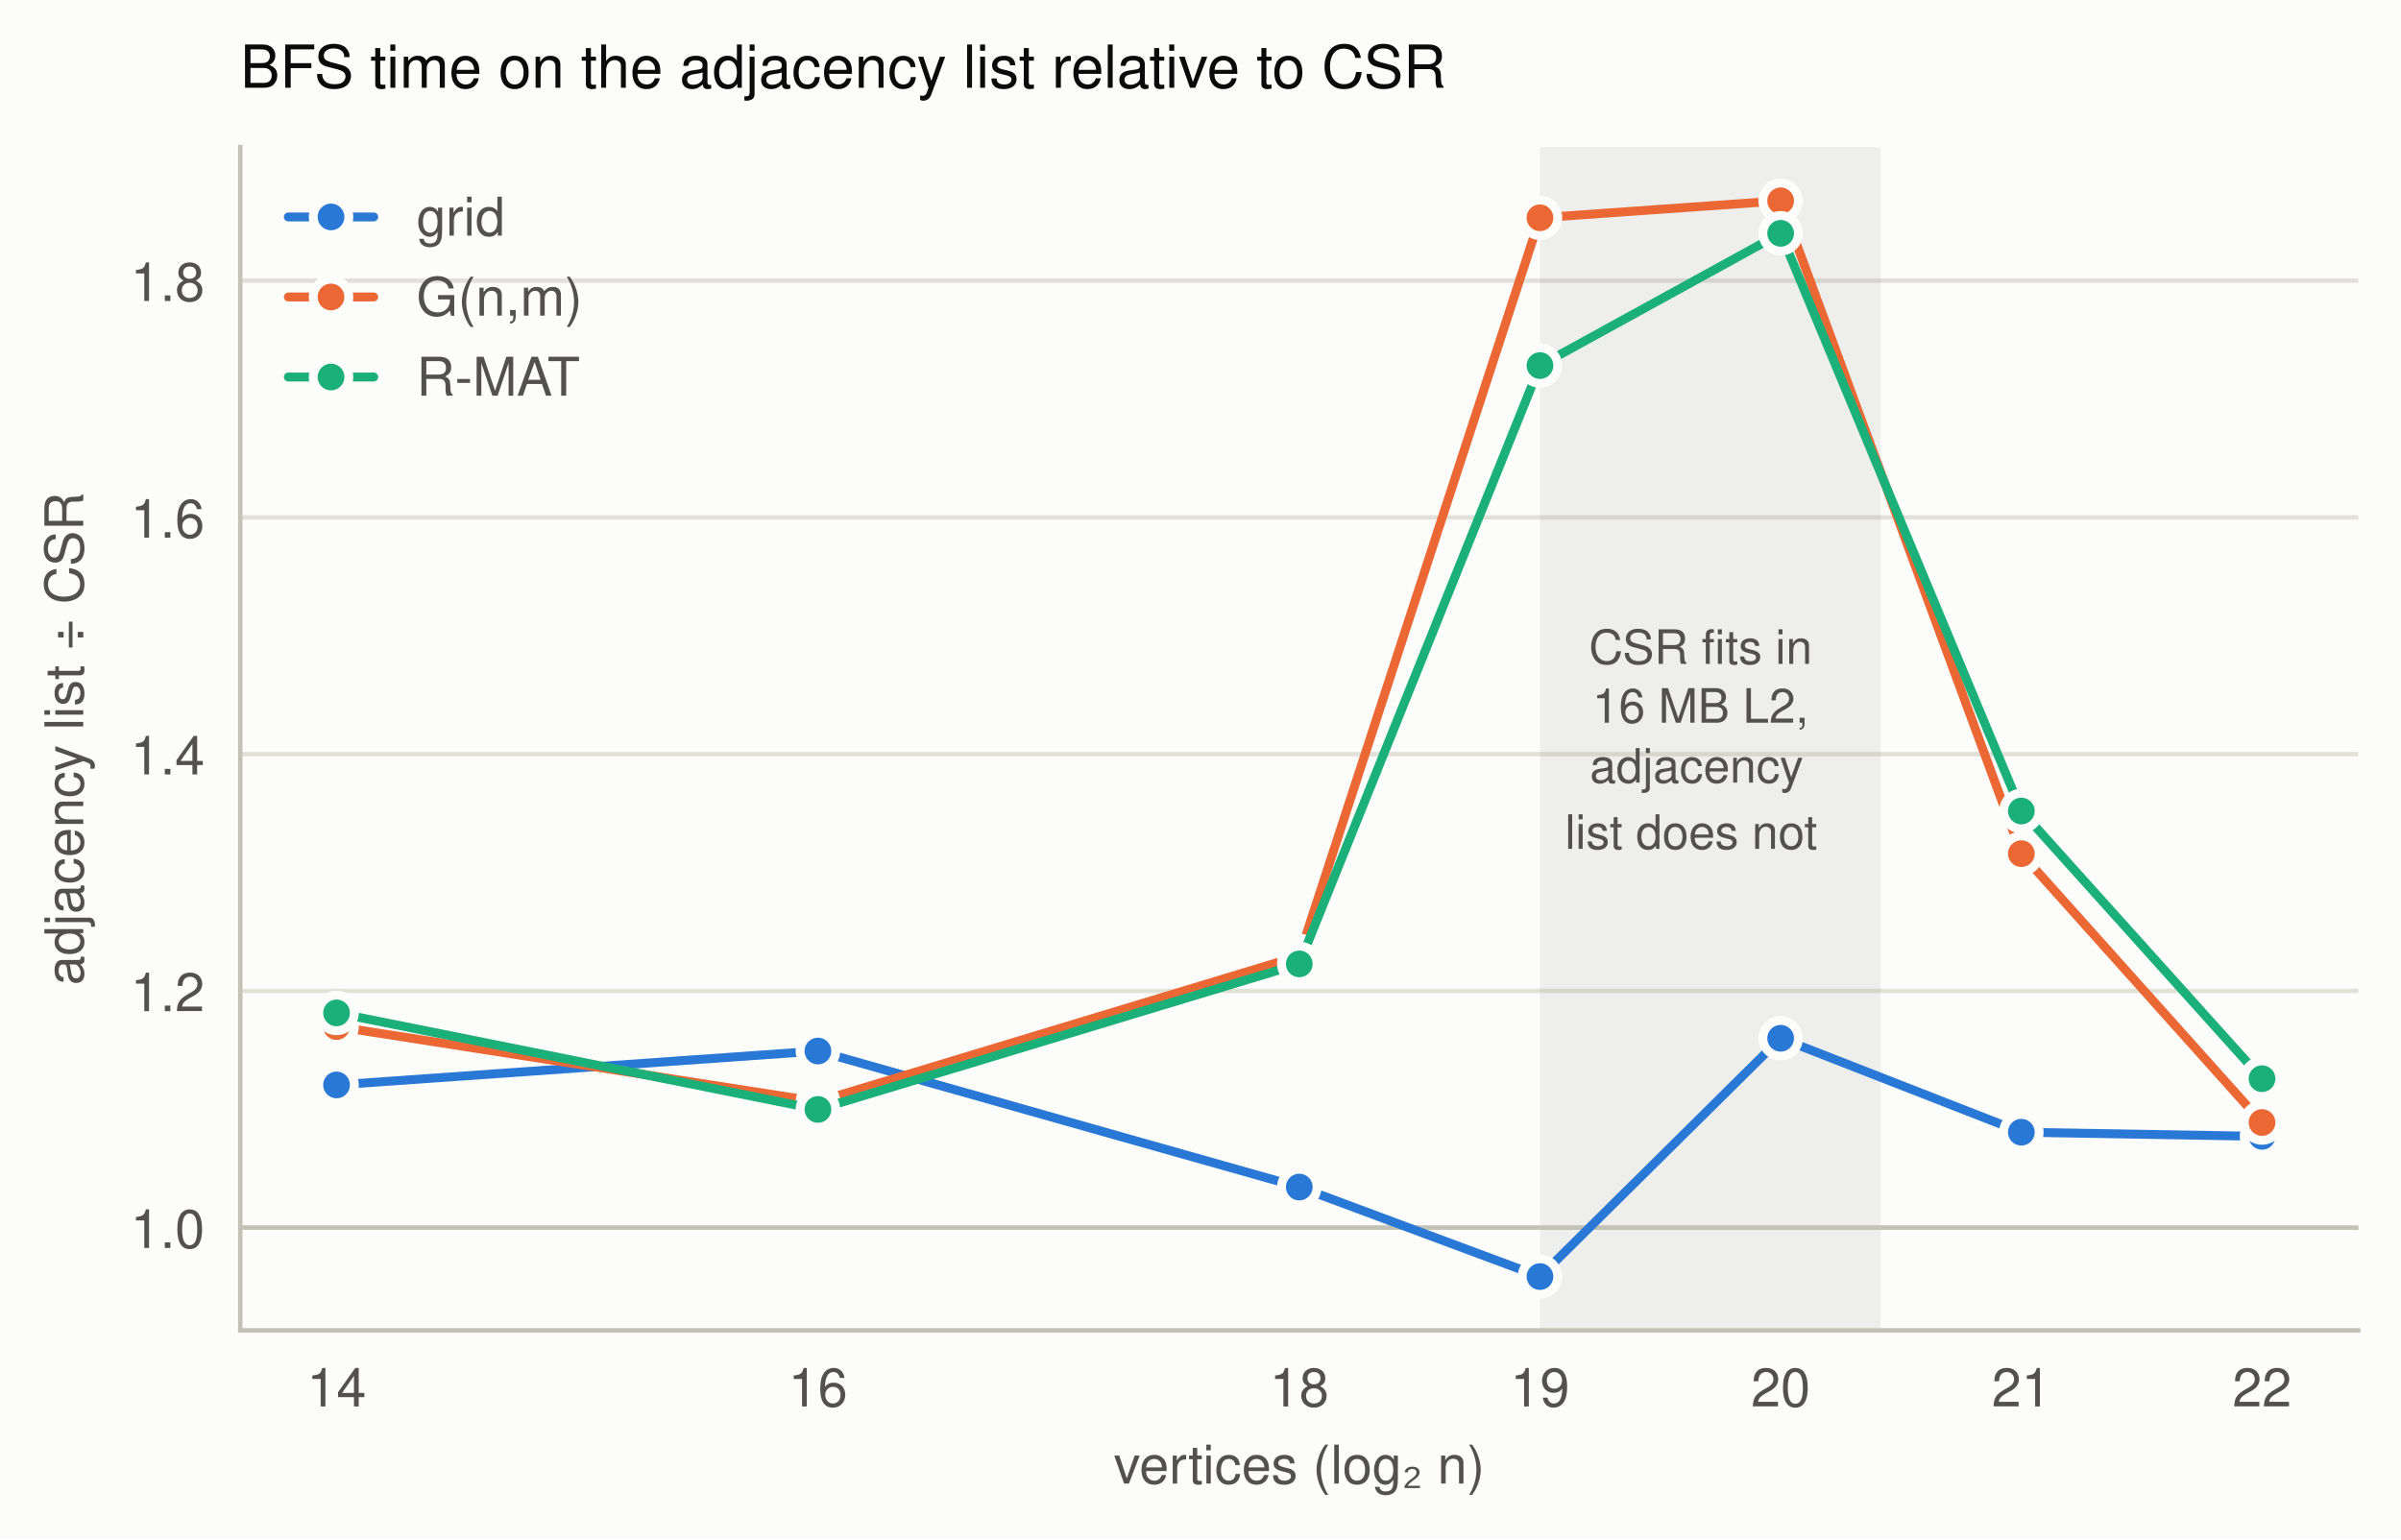
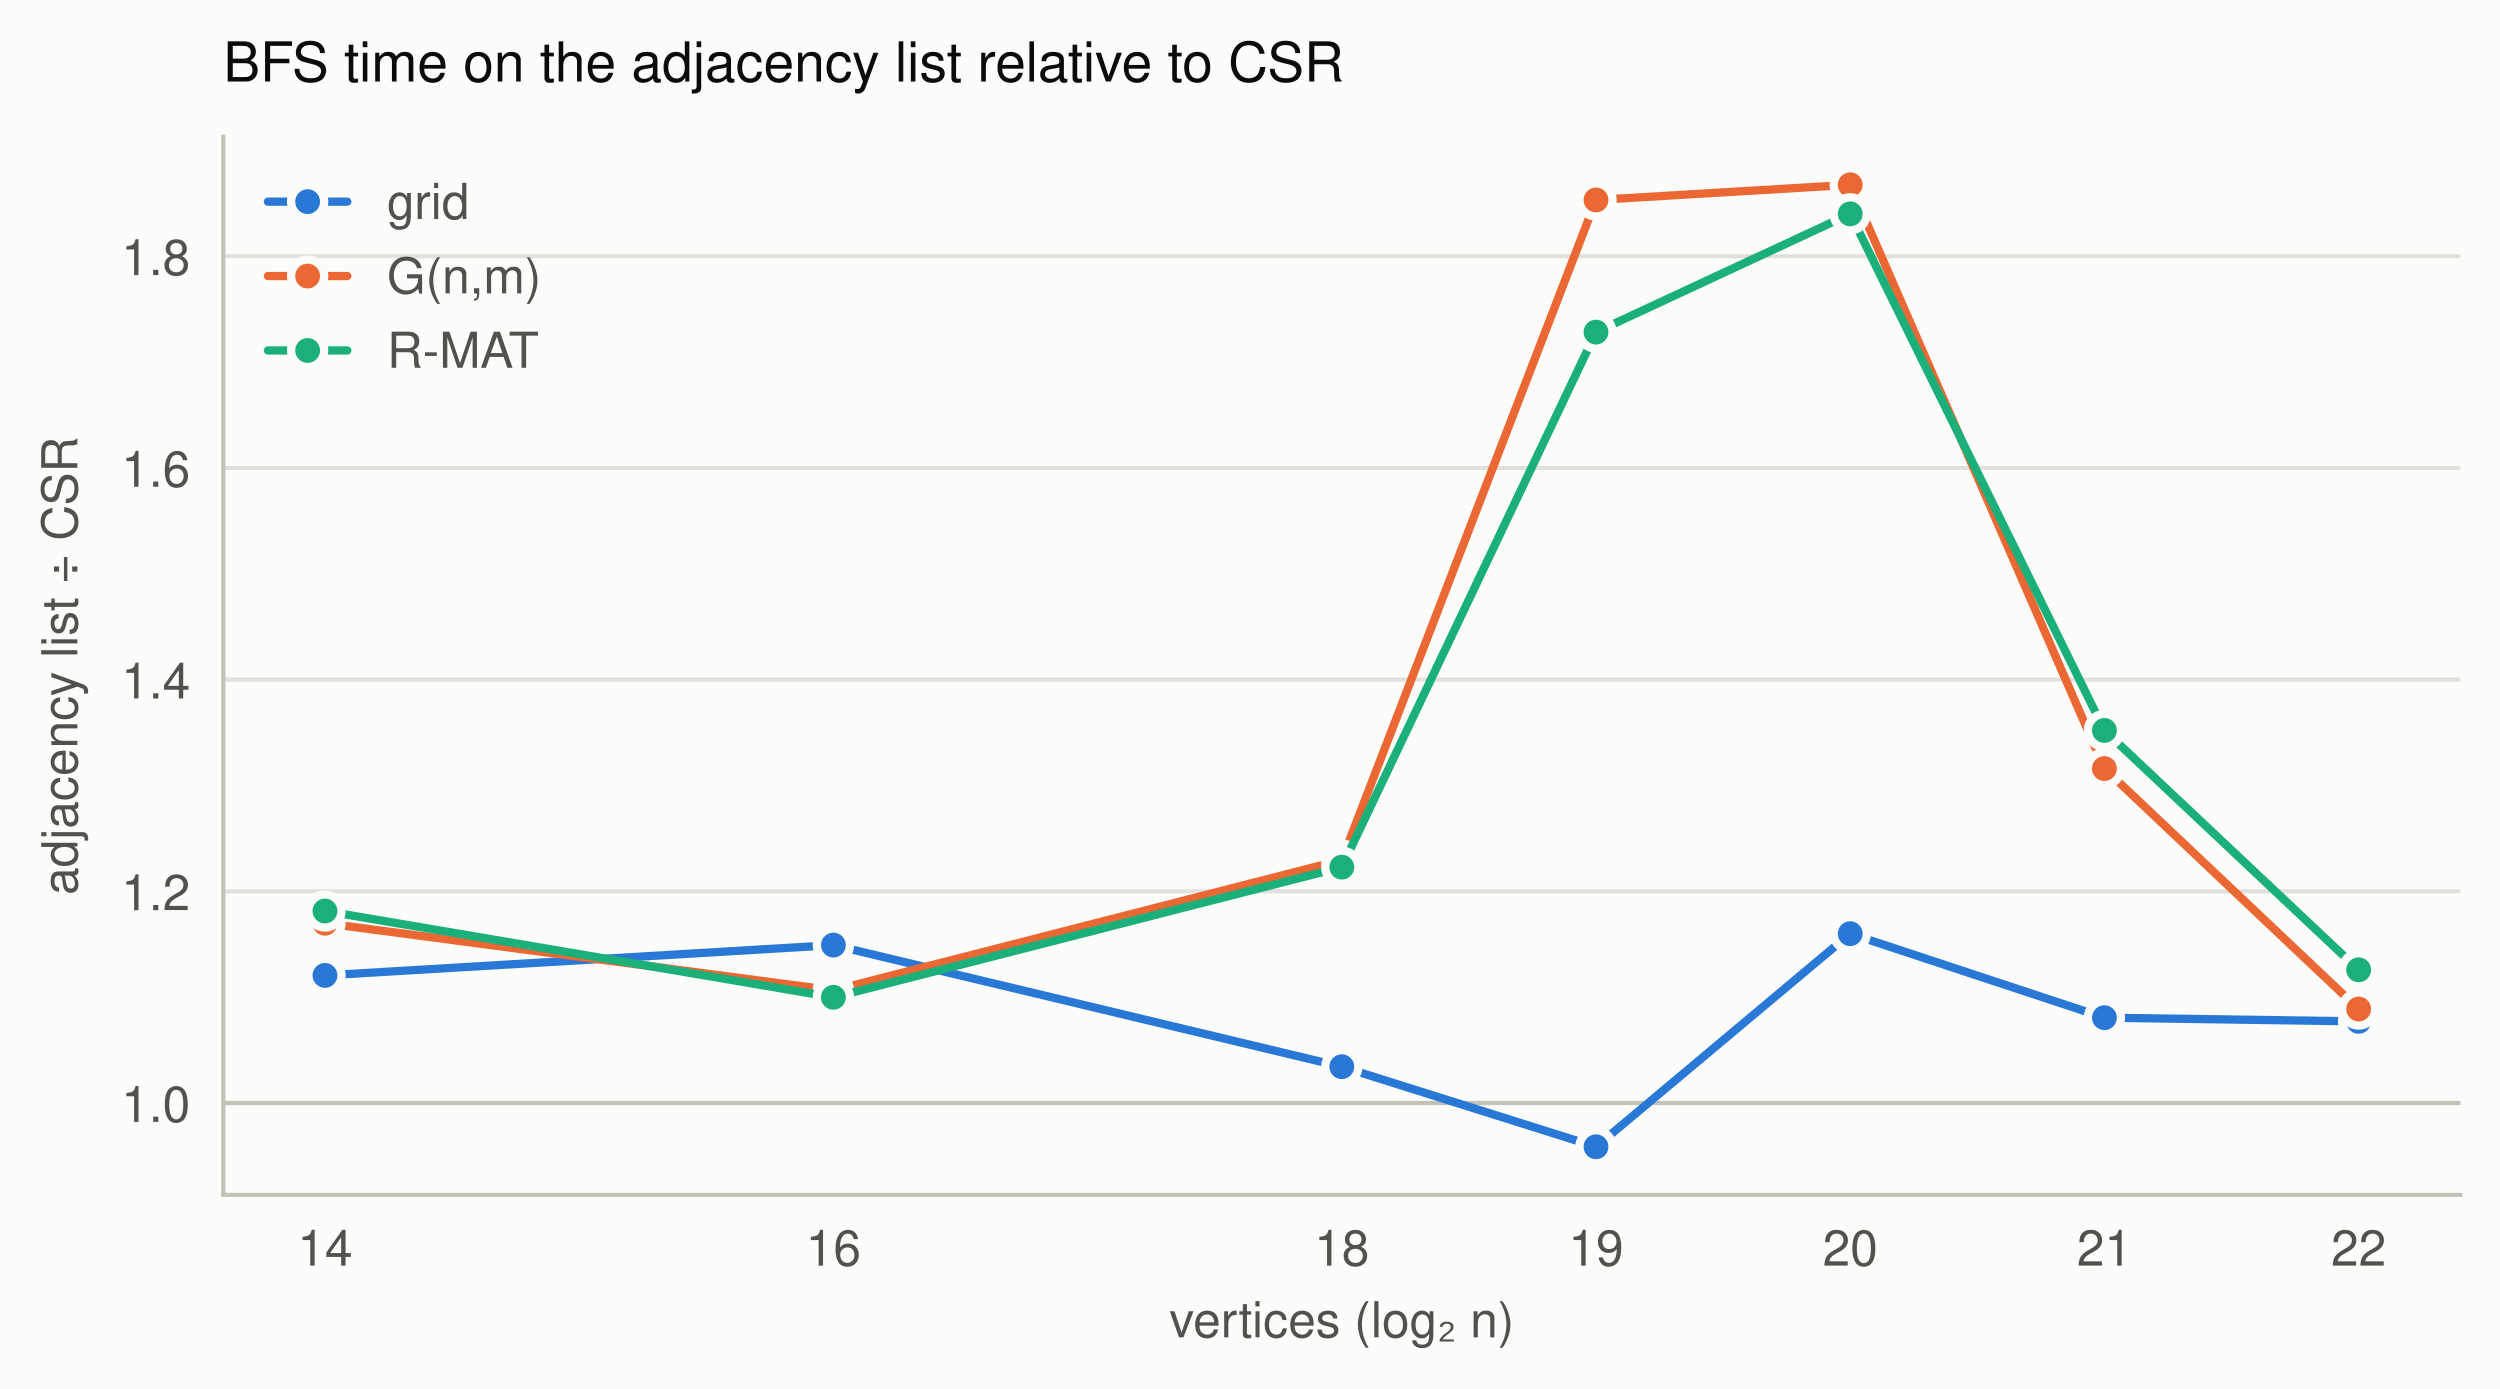
- <svg xmlns="http://www.w3.org/2000/svg" xmlns:xlink="http://www.w3.org/1999/xlink" width="404.834pt" height="259.583pt" viewBox="0 0 404.834 259.583" version="1.1">
+ <svg xmlns="http://www.w3.org/2000/svg" xmlns:xlink="http://www.w3.org/1999/xlink" width="453.6pt" height="252pt" viewBox="0 0 453.6 252" version="1.1">
  <defs>
    <style type="text/css">*{stroke-linejoin: round; stroke-linecap: butt}</style>
  </defs>
  <g id="figure_1">
    <g id="patch_1">
-       <path d="M 0 259.583  L 404.834 259.583  L 404.834 0  L 0 0  z " style="fill: #fcfcfb" />
+       <path d="M 0 252  L 453.6 252  L 453.6 0  L 0 0  z " style="fill: #fcfcfb" />
    </g>
    <g id="axes_1">
      <g id="patch_2">
-         <path d="M 40.514 224.382  L 397.634 224.382  L 397.634 24.798  L 40.514 24.798  z " style="fill: #fcfcfb" />
+         <path d="M 40.514 216.799  L 446.4 216.799  L 446.4 24.798  L 40.514 24.798  z " style="fill: #fcfcfb" />
      </g>
      <g id="matplotlib.axis_1">
        <g id="xtick_1">
          <g id="line2d_1" />
          <g id="text_1">
-             <text style="font-size: 9px; font-family:system-ui, -apple-system, 'Segoe UI', Helvetica, Arial, sans-serif; text-anchor: middle; fill: #52514e" x="56.746" y="237.22" transform="rotate(-0 56.74624 237.2203)">14</text>
+             <text style="font-size: 9px; font-family:system-ui, -apple-system, 'Segoe UI', Helvetica, Arial, sans-serif; text-anchor: middle; fill: #52514e" x="58.963" y="229.637" transform="rotate(-0 58.9629 229.6372)">14</text>
          </g>
        </g>
        <g id="xtick_2">
          <g id="line2d_2" />
          <g id="text_2">
-             <text style="font-size: 9px; font-family:system-ui, -apple-system, 'Segoe UI', Helvetica, Arial, sans-serif; text-anchor: middle; fill: #52514e" x="137.91" y="237.22" transform="rotate(-0 137.9099 237.2203)">16</text>
+             <text style="font-size: 9px; font-family:system-ui, -apple-system, 'Segoe UI', Helvetica, Arial, sans-serif; text-anchor: middle; fill: #52514e" x="151.21" y="229.637" transform="rotate(-0 151.2098 229.6372)">16</text>
          </g>
        </g>
        <g id="xtick_3">
          <g id="line2d_3" />
          <g id="text_3">
-             <text style="font-size: 9px; font-family:system-ui, -apple-system, 'Segoe UI', Helvetica, Arial, sans-serif; text-anchor: middle; fill: #52514e" x="219.074" y="237.22" transform="rotate(-0 219.0735 237.2203)">18</text>
+             <text style="font-size: 9px; font-family:system-ui, -apple-system, 'Segoe UI', Helvetica, Arial, sans-serif; text-anchor: middle; fill: #52514e" x="243.457" y="229.637" transform="rotate(-0 243.4568 229.6372)">18</text>
          </g>
        </g>
        <g id="xtick_4">
          <g id="line2d_4" />
          <g id="text_4">
-             <text style="font-size: 9px; font-family:system-ui, -apple-system, 'Segoe UI', Helvetica, Arial, sans-serif; text-anchor: middle; fill: #52514e" x="259.655" y="237.22" transform="rotate(-0 259.6553 237.2203)">19</text>
+             <text style="font-size: 9px; font-family:system-ui, -apple-system, 'Segoe UI', Helvetica, Arial, sans-serif; text-anchor: middle; fill: #52514e" x="289.58" y="229.637" transform="rotate(-0 289.5802 229.6372)">19</text>
          </g>
        </g>
        <g id="xtick_5">
          <g id="line2d_5" />
          <g id="text_5">
-             <text style="font-size: 9px; font-family:system-ui, -apple-system, 'Segoe UI', Helvetica, Arial, sans-serif; text-anchor: middle; fill: #52514e" x="300.237" y="237.22" transform="rotate(-0 300.2372 237.2203)">20</text>
+             <text style="font-size: 9px; font-family:system-ui, -apple-system, 'Segoe UI', Helvetica, Arial, sans-serif; text-anchor: middle; fill: #52514e" x="335.704" y="229.637" transform="rotate(-0 335.7037 229.6372)">20</text>
          </g>
        </g>
        <g id="xtick_6">
          <g id="line2d_6" />
          <g id="text_6">
-             <text style="font-size: 9px; font-family:system-ui, -apple-system, 'Segoe UI', Helvetica, Arial, sans-serif; text-anchor: middle; fill: #52514e" x="340.819" y="237.22" transform="rotate(-0 340.819 237.2203)">21</text>
+             <text style="font-size: 9px; font-family:system-ui, -apple-system, 'Segoe UI', Helvetica, Arial, sans-serif; text-anchor: middle; fill: #52514e" x="381.827" y="229.637" transform="rotate(-0 381.8272 229.6372)">21</text>
          </g>
        </g>
        <g id="xtick_7">
          <g id="line2d_7" />
          <g id="text_7">
-             <text style="font-size: 9px; font-family:system-ui, -apple-system, 'Segoe UI', Helvetica, Arial, sans-serif; text-anchor: middle; fill: #52514e" x="381.401" y="237.22" transform="rotate(-0 381.4008 237.2203)">22</text>
+             <text style="font-size: 9px; font-family:system-ui, -apple-system, 'Segoe UI', Helvetica, Arial, sans-serif; text-anchor: middle; fill: #52514e" x="427.951" y="229.637" transform="rotate(-0 427.9506 229.6372)">22</text>
          </g>
        </g>
        <g id="text_8">
-           <text style="font-size: 9px; font-family:system-ui, -apple-system, 'Segoe UI', Helvetica, Arial, sans-serif; text-anchor: middle; fill: #52514e" x="219.074" y="250.221" transform="rotate(-0 219.0735 250.221)">vertices (log₂ n)</text>
+           <text style="font-size: 9px; font-family:system-ui, -apple-system, 'Segoe UI', Helvetica, Arial, sans-serif; text-anchor: middle; fill: #52514e" x="243.457" y="242.638" transform="rotate(-0 243.4568 242.6379)">vertices (log₂ n)</text>
        </g>
      </g>
      <g id="matplotlib.axis_2">
        <g id="ytick_1">
          <g id="line2d_8">
-             <path d="M 40.514 207.056  L 397.634 207.056  " clip-path="url(#pb0c30d9a44)" style="fill: none; stroke: #e1e0d9; stroke-width: 0.75; stroke-linecap: square" />
+             <path d="M 40.514 200.131  L 446.4 200.131  " clip-path="url(#p5c4d7a7239)" style="fill: none; stroke: #e1e0d9; stroke-width: 0.75; stroke-linecap: square" />
          </g>
          <g id="line2d_9" />
          <g id="text_9">
-             <text style="font-size: 9px; font-family:system-ui, -apple-system, 'Segoe UI', Helvetica, Arial, sans-serif; text-anchor: end; fill: #52514e" x="34.514" y="210.475" transform="rotate(-0 34.51352 210.4749)">1.0</text>
+             <text style="font-size: 9px; font-family:system-ui, -apple-system, 'Segoe UI', Helvetica, Arial, sans-serif; text-anchor: end; fill: #52514e" x="34.514" y="203.55" transform="rotate(-0 34.51352 203.55)">1.0</text>
          </g>
        </g>
        <g id="ytick_2">
          <g id="line2d_10">
-             <path d="M 40.514 167.127  L 397.634 167.127  " clip-path="url(#pb0c30d9a44)" style="fill: none; stroke: #e1e0d9; stroke-width: 0.75; stroke-linecap: square" />
+             <path d="M 40.514 161.719  L 446.4 161.719  " clip-path="url(#p5c4d7a7239)" style="fill: none; stroke: #e1e0d9; stroke-width: 0.75; stroke-linecap: square" />
          </g>
          <g id="line2d_11" />
          <g id="text_10">
-             <text style="font-size: 9px; font-family:system-ui, -apple-system, 'Segoe UI', Helvetica, Arial, sans-serif; text-anchor: end; fill: #52514e" x="34.514" y="170.546" transform="rotate(-0 34.51352 170.5459)">1.2</text>
+             <text style="font-size: 9px; font-family:system-ui, -apple-system, 'Segoe UI', Helvetica, Arial, sans-serif; text-anchor: end; fill: #52514e" x="34.514" y="165.138" transform="rotate(-0 34.51352 165.1382)">1.2</text>
          </g>
        </g>
        <g id="ytick_3">
          <g id="line2d_12">
-             <path d="M 40.514 127.198  L 397.634 127.198  " clip-path="url(#pb0c30d9a44)" style="fill: none; stroke: #e1e0d9; stroke-width: 0.75; stroke-linecap: square" />
+             <path d="M 40.514 123.307  L 446.4 123.307  " clip-path="url(#p5c4d7a7239)" style="fill: none; stroke: #e1e0d9; stroke-width: 0.75; stroke-linecap: square" />
          </g>
          <g id="line2d_13" />
          <g id="text_11">
-             <text style="font-size: 9px; font-family:system-ui, -apple-system, 'Segoe UI', Helvetica, Arial, sans-serif; text-anchor: end; fill: #52514e" x="34.514" y="130.617" transform="rotate(-0 34.51352 130.617)">1.4</text>
+             <text style="font-size: 9px; font-family:system-ui, -apple-system, 'Segoe UI', Helvetica, Arial, sans-serif; text-anchor: end; fill: #52514e" x="34.514" y="126.726" transform="rotate(-0 34.51352 126.7263)">1.4</text>
          </g>
        </g>
        <g id="ytick_4">
          <g id="line2d_14">
-             <path d="M 40.514 87.269  L 397.634 87.269  " clip-path="url(#pb0c30d9a44)" style="fill: none; stroke: #e1e0d9; stroke-width: 0.75; stroke-linecap: square" />
+             <path d="M 40.514 84.896  L 446.4 84.896  " clip-path="url(#p5c4d7a7239)" style="fill: none; stroke: #e1e0d9; stroke-width: 0.75; stroke-linecap: square" />
          </g>
          <g id="line2d_15" />
          <g id="text_12">
-             <text style="font-size: 9px; font-family:system-ui, -apple-system, 'Segoe UI', Helvetica, Arial, sans-serif; text-anchor: end; fill: #52514e" x="34.514" y="90.688" transform="rotate(-0 34.51352 90.68805)">1.6</text>
+             <text style="font-size: 9px; font-family:system-ui, -apple-system, 'Segoe UI', Helvetica, Arial, sans-serif; text-anchor: end; fill: #52514e" x="34.514" y="88.314" transform="rotate(-0 34.51352 88.31449)">1.6</text>
          </g>
        </g>
        <g id="ytick_5">
          <g id="line2d_16">
-             <path d="M 40.514 47.34  L 397.634 47.34  " clip-path="url(#pb0c30d9a44)" style="fill: none; stroke: #e1e0d9; stroke-width: 0.75; stroke-linecap: square" />
+             <path d="M 40.514 46.484  L 446.4 46.484  " clip-path="url(#p5c4d7a7239)" style="fill: none; stroke: #e1e0d9; stroke-width: 0.75; stroke-linecap: square" />
          </g>
          <g id="line2d_17" />
          <g id="text_13">
-             <text style="font-size: 9px; font-family:system-ui, -apple-system, 'Segoe UI', Helvetica, Arial, sans-serif; text-anchor: end; fill: #52514e" x="34.514" y="50.759" transform="rotate(-0 34.51352 50.75911)">1.8</text>
+             <text style="font-size: 9px; font-family:system-ui, -apple-system, 'Segoe UI', Helvetica, Arial, sans-serif; text-anchor: end; fill: #52514e" x="34.514" y="49.903" transform="rotate(-0 34.51352 49.90264)">1.8</text>
          </g>
        </g>
        <g id="text_14">
-           <text style="font-size: 9px; font-family:system-ui, -apple-system, 'Segoe UI', Helvetica, Arial, sans-serif; text-anchor: middle; fill: #52514e" x="14.039" y="124.59" transform="rotate(-90 14.03859 124.5904)">adjacency list ÷ CSR</text>
-         </g>
+           <text style="font-size: 9px; font-family:system-ui, -apple-system, 'Segoe UI', Helvetica, Arial, sans-serif; text-anchor: middle; fill: #52514e" x="14.039" y="120.799" transform="rotate(-90 14.03859 120.7989)">adjacency list ÷ CSR</text>
+         </g>
+       </g>
+       <g id="line2d_18">
+         <path d="M 40.514 200.131  L 446.4 200.131  " clip-path="url(#p5c4d7a7239)" style="fill: none; stroke: #c3c2b7; stroke-width: 0.75; stroke-linecap: square" />
      </g>
      <g id="patch_3">
-         <path d="M 259.655 224.382  L 317.08 224.382  L 317.08 24.798  L 259.655 24.798  z " clip-path="url(#pb0c30d9a44)" style="fill: #898781; opacity: 0.12" />
-       </g>
-       <g id="line2d_18">
-         <path d="M 40.514 207.056  L 397.634 207.056  " clip-path="url(#pb0c30d9a44)" style="fill: none; stroke: #c3c2b7; stroke-width: 0.75; stroke-linecap: square" />
+         <path d="M 40.514 216.799  L 40.514 24.798  " style="fill: none; stroke: #c3c2b7; stroke-width: 0.75; stroke-linejoin: miter; stroke-linecap: square" />
      </g>
      <g id="patch_4">
-         <path d="M 40.514 224.382  L 40.514 24.798  " style="fill: none; stroke: #c3c2b7; stroke-width: 0.75; stroke-linejoin: miter; stroke-linecap: square" />
-       </g>
-       <g id="patch_5">
-         <path d="M 40.514 224.382  L 397.634 224.382  " style="fill: none; stroke: #c3c2b7; stroke-width: 0.75; stroke-linejoin: miter; stroke-linecap: square" />
-       </g>
-       <g id="text_15">
-         <text style="font-size: 8px; font-family:system-ui, -apple-system, 'Segoe UI', Helvetica, Arial, sans-serif; fill: #52514e" transform="translate(267.8959 111.9729)">CSR fits in</text>
-         <text style="font-size: 8px; font-family:system-ui, -apple-system, 'Segoe UI', Helvetica, Arial, sans-serif; fill: #52514e" transform="translate(268.4946 121.8942)">16 MB L2,</text>
-         <text style="font-size: 8px; font-family:system-ui, -apple-system, 'Segoe UI', Helvetica, Arial, sans-serif; fill: #52514e" transform="translate(268.0521 131.9979)">adjacency</text>
-         <text style="font-size: 8px; font-family:system-ui, -apple-system, 'Segoe UI', Helvetica, Arial, sans-serif; fill: #52514e" transform="translate(263.8684 143.1729)">list does not</text>
+         <path d="M 40.514 216.799  L 446.4 216.799  " style="fill: none; stroke: #c3c2b7; stroke-width: 0.75; stroke-linejoin: miter; stroke-linecap: square" />
      </g>
      <g id="line2d_19">
-         <path d="M 56.746 182.988  L 137.91 177.27  L 219.074 200.212  L 259.655 215.31  L 300.237 175.117  L 340.819 190.962  L 381.401 191.659  " clip-path="url(#pb0c30d9a44)" style="fill: none; stroke: #2a78d6; stroke-width: 1.5; stroke-linecap: round" />
+         <path d="M 58.963 176.978  L 151.21 171.477  L 243.457 193.547  L 289.58 208.072  L 335.704 169.406  L 381.827 184.648  L 427.951 185.319  " clip-path="url(#p5c4d7a7239)" style="fill: none; stroke: #2a78d6; stroke-width: 1.5; stroke-linecap: round" />
        <defs>
          <path id="m4b7941c294" d="M 0 3  C 0.796 3 1.559 2.684 2.121 2.121  C 2.684 1.559 3 0.796 3 0  C 3 -0.796 2.684 -1.559 2.121 -2.121  C 1.559 -2.684 0.796 -3 0 -3  C -0.796 -3 -1.559 -2.684 -2.121 -2.121  C -2.684 -1.559 -3 -0.796 -3 0  C -3 0.796 -2.684 1.559 -2.121 2.121  C -1.559 2.684 -0.796 3 0 3  z " style="stroke: #fcfcfb; stroke-width: 1.5" />
        </defs>
-         <g clip-path="url(#pb0c30d9a44)">
-           <use xlink:href="#m4b7941c294" x="56.746" y="182.988" style="fill: #2a78d6; stroke: #fcfcfb; stroke-width: 1.5" />
-           <use xlink:href="#m4b7941c294" x="137.91" y="177.27" style="fill: #2a78d6; stroke: #fcfcfb; stroke-width: 1.5" />
-           <use xlink:href="#m4b7941c294" x="219.074" y="200.212" style="fill: #2a78d6; stroke: #fcfcfb; stroke-width: 1.5" />
-           <use xlink:href="#m4b7941c294" x="259.655" y="215.31" style="fill: #2a78d6; stroke: #fcfcfb; stroke-width: 1.5" />
-           <use xlink:href="#m4b7941c294" x="300.237" y="175.117" style="fill: #2a78d6; stroke: #fcfcfb; stroke-width: 1.5" />
-           <use xlink:href="#m4b7941c294" x="340.819" y="190.962" style="fill: #2a78d6; stroke: #fcfcfb; stroke-width: 1.5" />
-           <use xlink:href="#m4b7941c294" x="381.401" y="191.659" style="fill: #2a78d6; stroke: #fcfcfb; stroke-width: 1.5" />
+         <g clip-path="url(#p5c4d7a7239)">
+           <use xlink:href="#m4b7941c294" x="58.963" y="176.978" style="fill: #2a78d6; stroke: #fcfcfb; stroke-width: 1.5" />
+           <use xlink:href="#m4b7941c294" x="151.21" y="171.477" style="fill: #2a78d6; stroke: #fcfcfb; stroke-width: 1.5" />
+           <use xlink:href="#m4b7941c294" x="243.457" y="193.547" style="fill: #2a78d6; stroke: #fcfcfb; stroke-width: 1.5" />
+           <use xlink:href="#m4b7941c294" x="289.58" y="208.072" style="fill: #2a78d6; stroke: #fcfcfb; stroke-width: 1.5" />
+           <use xlink:href="#m4b7941c294" x="335.704" y="169.406" style="fill: #2a78d6; stroke: #fcfcfb; stroke-width: 1.5" />
+           <use xlink:href="#m4b7941c294" x="381.827" y="184.648" style="fill: #2a78d6; stroke: #fcfcfb; stroke-width: 1.5" />
+           <use xlink:href="#m4b7941c294" x="427.951" y="185.319" style="fill: #2a78d6; stroke: #fcfcfb; stroke-width: 1.5" />
        </g>
      </g>
      <g id="line2d_20">
-         <path d="M 56.746 173.148  L 137.91 185.808  L 219.074 161.227  L 259.655 36.73  L 300.237 33.87  L 340.819 143.979  L 381.401 189.323  " clip-path="url(#pb0c30d9a44)" style="fill: none; stroke: #eb6834; stroke-width: 1.5; stroke-linecap: round" />
+         <path d="M 58.963 167.512  L 151.21 179.691  L 243.457 156.044  L 289.58 36.277  L 335.704 33.526  L 381.827 139.45  L 427.951 183.072  " clip-path="url(#p5c4d7a7239)" style="fill: none; stroke: #eb6834; stroke-width: 1.5; stroke-linecap: round" />
        <defs>
          <path id="m8a71e3609f" d="M 0 3  C 0.796 3 1.559 2.684 2.121 2.121  C 2.684 1.559 3 0.796 3 0  C 3 -0.796 2.684 -1.559 2.121 -2.121  C 1.559 -2.684 0.796 -3 0 -3  C -0.796 -3 -1.559 -2.684 -2.121 -2.121  C -2.684 -1.559 -3 -0.796 -3 0  C -3 0.796 -2.684 1.559 -2.121 2.121  C -1.559 2.684 -0.796 3 0 3  z " style="stroke: #fcfcfb; stroke-width: 1.5" />
        </defs>
-         <g clip-path="url(#pb0c30d9a44)">
-           <use xlink:href="#m8a71e3609f" x="56.746" y="173.148" style="fill: #eb6834; stroke: #fcfcfb; stroke-width: 1.5" />
-           <use xlink:href="#m8a71e3609f" x="137.91" y="185.808" style="fill: #eb6834; stroke: #fcfcfb; stroke-width: 1.5" />
-           <use xlink:href="#m8a71e3609f" x="219.074" y="161.227" style="fill: #eb6834; stroke: #fcfcfb; stroke-width: 1.5" />
-           <use xlink:href="#m8a71e3609f" x="259.655" y="36.73" style="fill: #eb6834; stroke: #fcfcfb; stroke-width: 1.5" />
-           <use xlink:href="#m8a71e3609f" x="300.237" y="33.87" style="fill: #eb6834; stroke: #fcfcfb; stroke-width: 1.5" />
-           <use xlink:href="#m8a71e3609f" x="340.819" y="143.979" style="fill: #eb6834; stroke: #fcfcfb; stroke-width: 1.5" />
-           <use xlink:href="#m8a71e3609f" x="381.401" y="189.323" style="fill: #eb6834; stroke: #fcfcfb; stroke-width: 1.5" />
+         <g clip-path="url(#p5c4d7a7239)">
+           <use xlink:href="#m8a71e3609f" x="58.963" y="167.512" style="fill: #eb6834; stroke: #fcfcfb; stroke-width: 1.5" />
+           <use xlink:href="#m8a71e3609f" x="151.21" y="179.691" style="fill: #eb6834; stroke: #fcfcfb; stroke-width: 1.5" />
+           <use xlink:href="#m8a71e3609f" x="243.457" y="156.044" style="fill: #eb6834; stroke: #fcfcfb; stroke-width: 1.5" />
+           <use xlink:href="#m8a71e3609f" x="289.58" y="36.277" style="fill: #eb6834; stroke: #fcfcfb; stroke-width: 1.5" />
+           <use xlink:href="#m8a71e3609f" x="335.704" y="33.526" style="fill: #eb6834; stroke: #fcfcfb; stroke-width: 1.5" />
+           <use xlink:href="#m8a71e3609f" x="381.827" y="139.45" style="fill: #eb6834; stroke: #fcfcfb; stroke-width: 1.5" />
+           <use xlink:href="#m8a71e3609f" x="427.951" y="183.072" style="fill: #eb6834; stroke: #fcfcfb; stroke-width: 1.5" />
        </g>
      </g>
      <g id="line2d_21">
-         <path d="M 56.746 170.839  L 137.91 187.121  L 219.074 162.571  L 259.655 61.657  L 300.237 39.354  L 340.819 136.788  L 381.401 181.934  " clip-path="url(#pb0c30d9a44)" style="fill: none; stroke: #1baf7a; stroke-width: 1.5; stroke-linecap: round" />
+         <path d="M 58.963 165.291  L 151.21 180.953  L 243.457 157.337  L 289.58 60.256  L 335.704 38.801  L 381.827 132.533  L 427.951 175.964  " clip-path="url(#p5c4d7a7239)" style="fill: none; stroke: #1baf7a; stroke-width: 1.5; stroke-linecap: round" />
        <defs>
          <path id="mafe5af2215" d="M 0 3  C 0.796 3 1.559 2.684 2.121 2.121  C 2.684 1.559 3 0.796 3 0  C 3 -0.796 2.684 -1.559 2.121 -2.121  C 1.559 -2.684 0.796 -3 0 -3  C -0.796 -3 -1.559 -2.684 -2.121 -2.121  C -2.684 -1.559 -3 -0.796 -3 0  C -3 0.796 -2.684 1.559 -2.121 2.121  C -1.559 2.684 -0.796 3 0 3  z " style="stroke: #fcfcfb; stroke-width: 1.5" />
        </defs>
-         <g clip-path="url(#pb0c30d9a44)">
-           <use xlink:href="#mafe5af2215" x="56.746" y="170.839" style="fill: #1baf7a; stroke: #fcfcfb; stroke-width: 1.5" />
-           <use xlink:href="#mafe5af2215" x="137.91" y="187.121" style="fill: #1baf7a; stroke: #fcfcfb; stroke-width: 1.5" />
-           <use xlink:href="#mafe5af2215" x="219.074" y="162.571" style="fill: #1baf7a; stroke: #fcfcfb; stroke-width: 1.5" />
-           <use xlink:href="#mafe5af2215" x="259.655" y="61.657" style="fill: #1baf7a; stroke: #fcfcfb; stroke-width: 1.5" />
-           <use xlink:href="#mafe5af2215" x="300.237" y="39.354" style="fill: #1baf7a; stroke: #fcfcfb; stroke-width: 1.5" />
-           <use xlink:href="#mafe5af2215" x="340.819" y="136.788" style="fill: #1baf7a; stroke: #fcfcfb; stroke-width: 1.5" />
-           <use xlink:href="#mafe5af2215" x="381.401" y="181.934" style="fill: #1baf7a; stroke: #fcfcfb; stroke-width: 1.5" />
-         </g>
-       </g>
-       <g id="text_16">
+         <g clip-path="url(#p5c4d7a7239)">
+           <use xlink:href="#mafe5af2215" x="58.963" y="165.291" style="fill: #1baf7a; stroke: #fcfcfb; stroke-width: 1.5" />
+           <use xlink:href="#mafe5af2215" x="151.21" y="180.953" style="fill: #1baf7a; stroke: #fcfcfb; stroke-width: 1.5" />
+           <use xlink:href="#mafe5af2215" x="243.457" y="157.337" style="fill: #1baf7a; stroke: #fcfcfb; stroke-width: 1.5" />
+           <use xlink:href="#mafe5af2215" x="289.58" y="60.256" style="fill: #1baf7a; stroke: #fcfcfb; stroke-width: 1.5" />
+           <use xlink:href="#mafe5af2215" x="335.704" y="38.801" style="fill: #1baf7a; stroke: #fcfcfb; stroke-width: 1.5" />
+           <use xlink:href="#mafe5af2215" x="381.827" y="132.533" style="fill: #1baf7a; stroke: #fcfcfb; stroke-width: 1.5" />
+           <use xlink:href="#mafe5af2215" x="427.951" y="175.964" style="fill: #1baf7a; stroke: #fcfcfb; stroke-width: 1.5" />
+         </g>
+       </g>
+       <g id="text_15">
        <text style="font-size: 10px; font-family:system-ui, -apple-system, 'Segoe UI', Helvetica, Arial, sans-serif; text-anchor: start; fill: #0b0b0b" x="40.514" y="14.798" transform="rotate(-0 40.51352 14.79844)">BFS time on the adjacency list relative to CSR</text>
      </g>
      <g id="legend_1">
        <g id="line2d_22">
          <path d="M 48.614 36.587  L 55.814 36.587  L 63.014 36.587  " style="fill: none; stroke: #2a78d6; stroke-width: 1.5; stroke-linecap: round" />
          <g>
            <use xlink:href="#m4b7941c294" x="55.814" y="36.587" style="fill: #2a78d6; stroke: #fcfcfb; stroke-width: 1.5" />
          </g>
        </g>
-         <g id="text_17">
+         <g id="text_16">
          <text style="font-size: 9px; font-family:system-ui, -apple-system, 'Segoe UI', Helvetica, Arial, sans-serif; text-anchor: start; fill: #52514e" x="70.214" y="39.737" transform="rotate(-0 70.21352 39.73703)">grid</text>
        </g>
        <g id="line2d_23">
          <path d="M 48.614 50.088  L 55.814 50.088  L 63.014 50.088  " style="fill: none; stroke: #eb6834; stroke-width: 1.5; stroke-linecap: round" />
          <g>
            <use xlink:href="#m8a71e3609f" x="55.814" y="50.088" style="fill: #eb6834; stroke: #fcfcfb; stroke-width: 1.5" />
          </g>
        </g>
-         <g id="text_18">
+         <g id="text_17">
          <text style="font-size: 9px; font-family:system-ui, -apple-system, 'Segoe UI', Helvetica, Arial, sans-serif; text-anchor: start; fill: #52514e" x="70.214" y="53.238" transform="rotate(-0 70.21352 53.23773)">G(n,m)</text>
        </g>
        <g id="line2d_24">
          <path d="M 48.614 63.588  L 55.814 63.588  L 63.014 63.588  " style="fill: none; stroke: #1baf7a; stroke-width: 1.5; stroke-linecap: round" />
          <g>
            <use xlink:href="#mafe5af2215" x="55.814" y="63.588" style="fill: #1baf7a; stroke: #fcfcfb; stroke-width: 1.5" />
          </g>
        </g>
-         <g id="text_19">
+         <g id="text_18">
          <text style="font-size: 9px; font-family:system-ui, -apple-system, 'Segoe UI', Helvetica, Arial, sans-serif; text-anchor: start; fill: #52514e" x="70.214" y="66.738" transform="rotate(-0 70.21352 66.73844)">R-MAT</text>
        </g>
      </g>
    </g>
  </g>
  <defs>
-     <clipPath id="pb0c30d9a44">
-       <rect x="40.514" y="24.798" width="357.12" height="199.584" />
+     <clipPath id="p5c4d7a7239">
+       <rect x="40.514" y="24.798" width="405.886" height="192.001" />
    </clipPath>
  </defs>
</svg>
